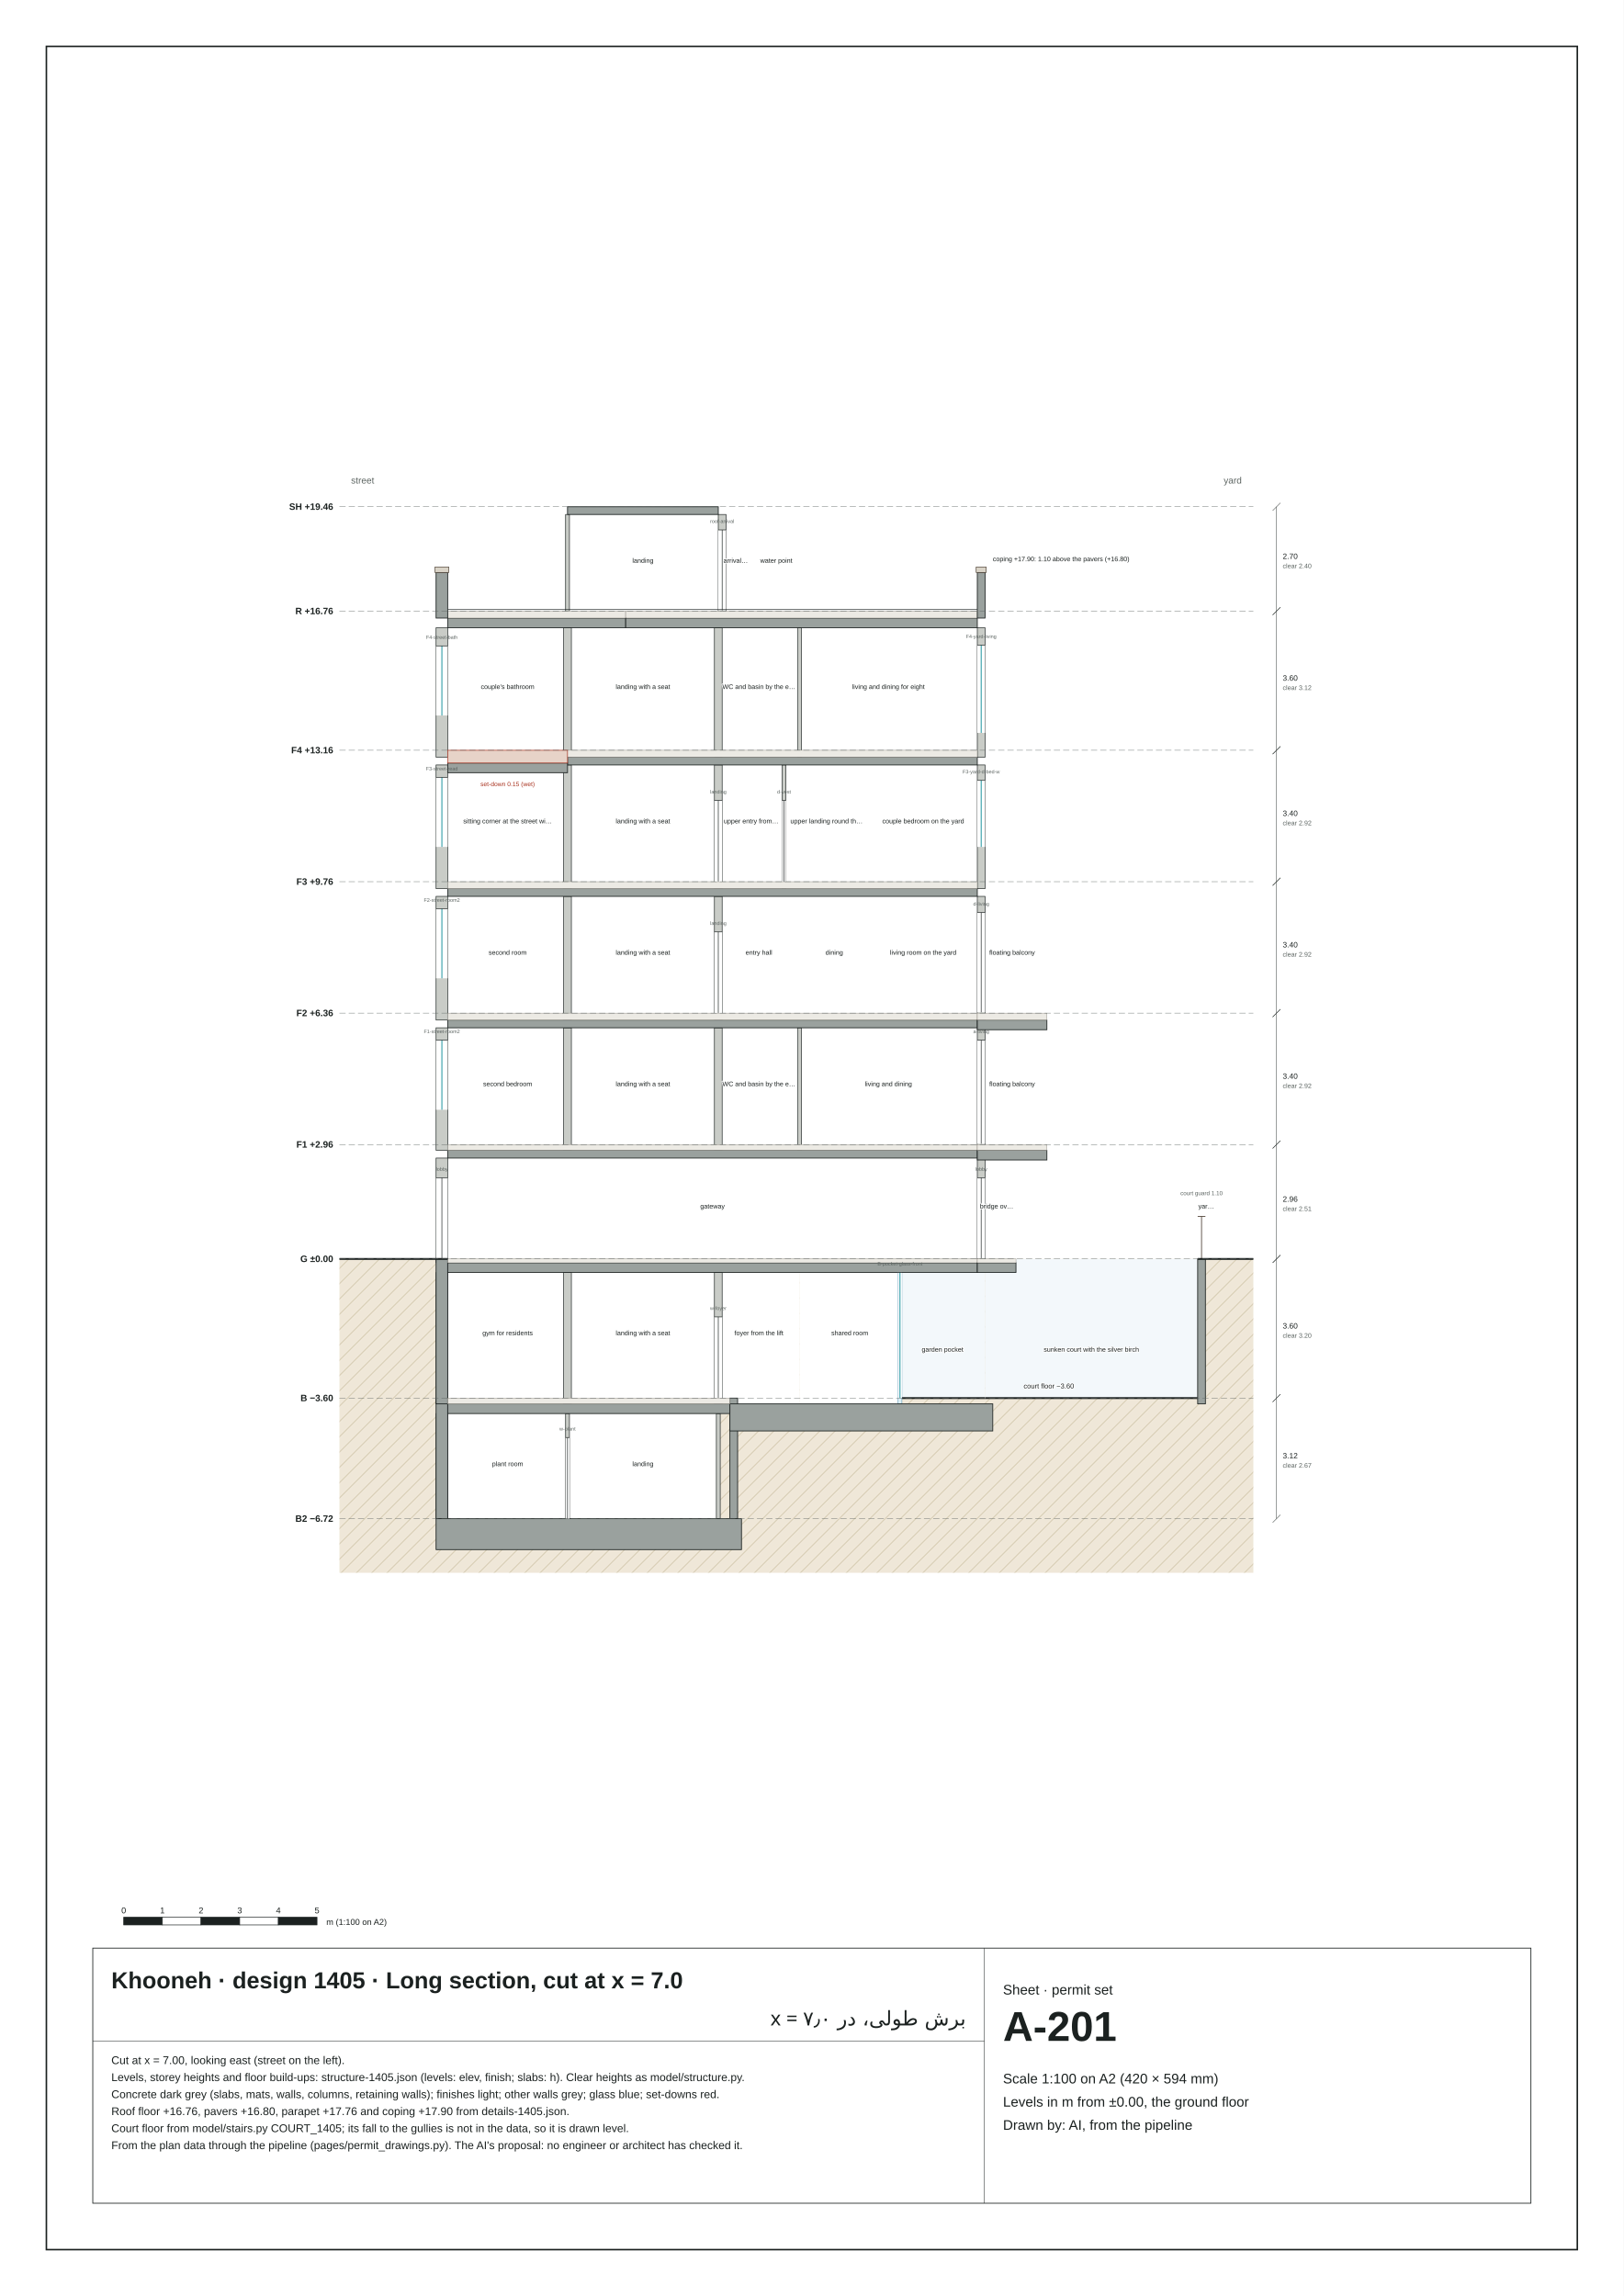
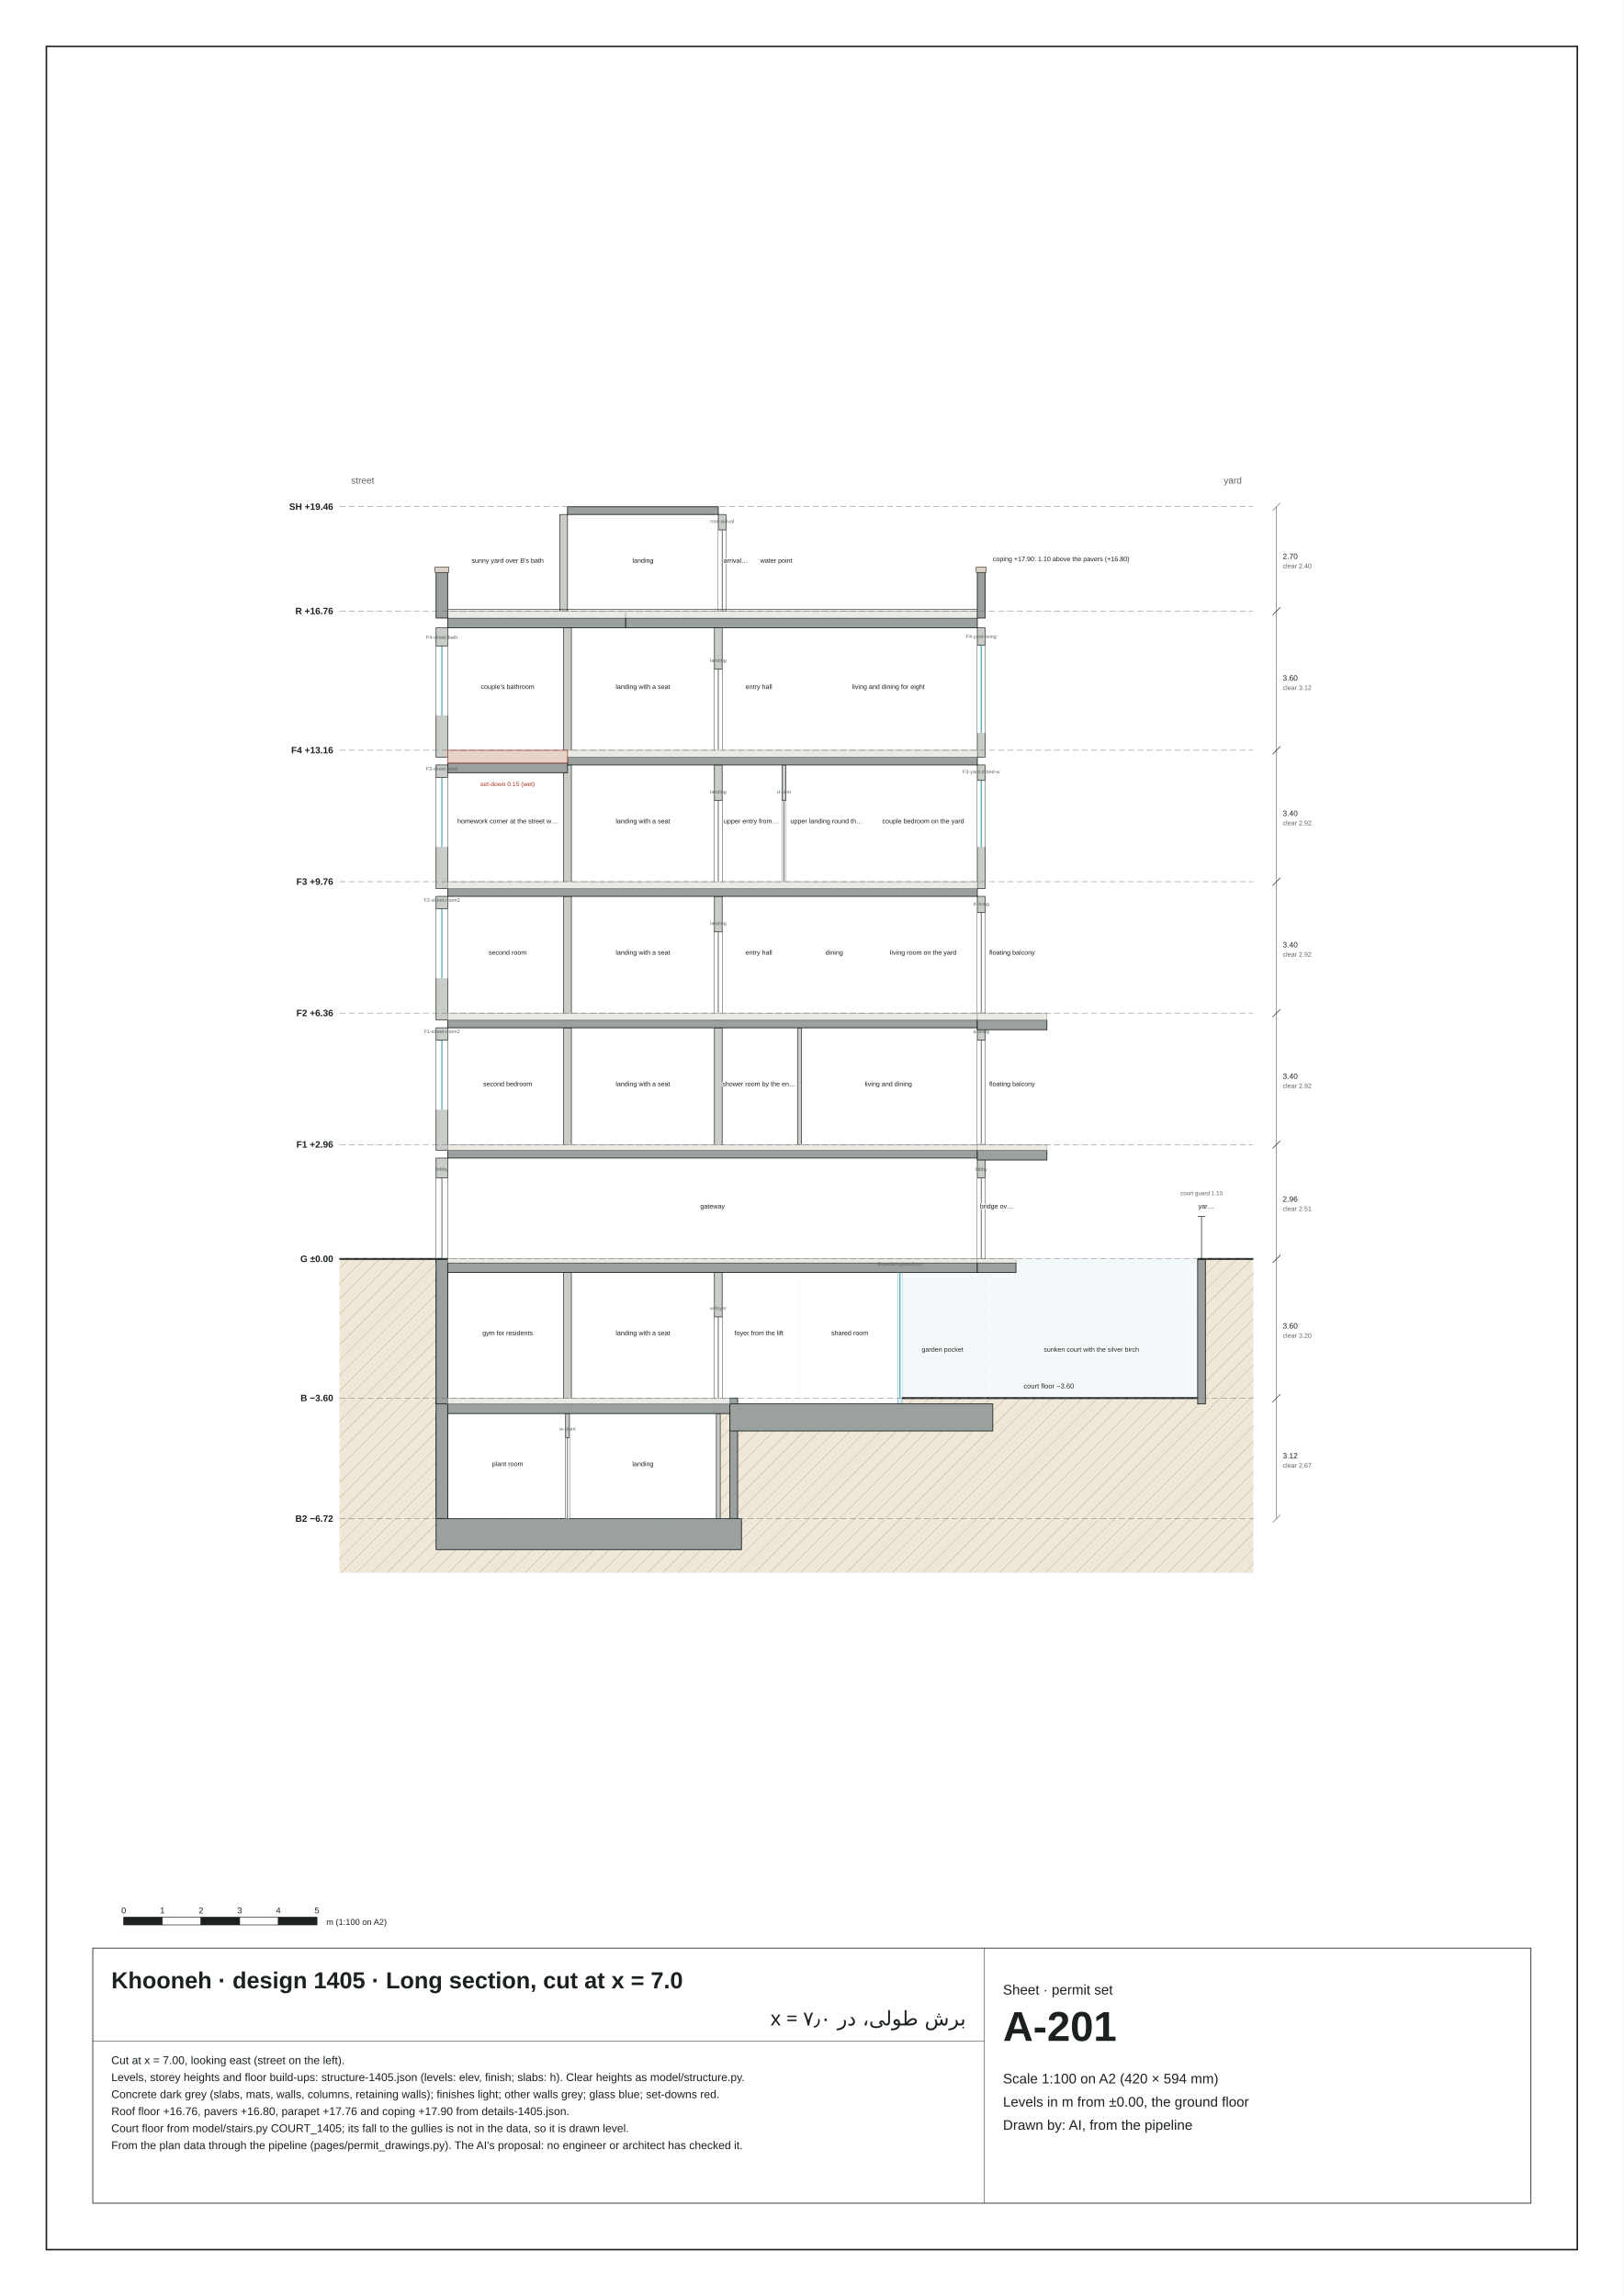
<svg xmlns="http://www.w3.org/2000/svg" width="420mm" height="594mm" viewBox="0 0 2100 2970">
  <style>svg{background:#fff}.frame{fill:none;stroke:#1B2120;stroke-width:2}.tb{fill:#fff;stroke:#1B2120;stroke-width:1}.tb-l{stroke:#1B2120;stroke-width:.6}.tbt{font-family:'Helvetica Neue',Arial,sans-serif;fill:#1B2120}.tbf{font-family:'Vazirmatn','Tahoma',sans-serif;fill:#1B2120;direction:rtl;unicode-bidi:embed}.t{font-family:'Helvetica Neue',Arial,sans-serif;fill:#1B2120;paint-order:stroke;stroke:#fff;stroke-width:2.2;stroke-linejoin:round}.t-m{font-family:'Helvetica Neue',Arial,sans-serif;fill:#5C6461}.t-r{font-family:'Helvetica Neue',Arial,sans-serif;fill:#A8321F}.earth{fill:url(#earth);stroke:none}.room{fill:#fff;stroke:none}.sky{fill:#F3F8FB;stroke:none}.conc{fill:#9AA19E;stroke:#1B2120;stroke-width:1}.wall{fill:#C9CCC7;stroke:#1B2120;stroke-width:.8}.glassw{fill:#DDEFF7;stroke:#4A88A8;stroke-width:.6}.fin{fill:#ECEAE4;stroke:#6E6A62;stroke-width:.4}.sd{fill:#E7D3C8;stroke:#A8321F;stroke-width:.8}.gap{fill:#fff;stroke:none}.glz{stroke:#0E8C98;stroke-width:1.1}.leaf{stroke:#1B2120;stroke-width:.8}.datum{stroke:#5C6461;stroke-width:.5;stroke-dasharray:8 4}.ground{stroke:#1B2120;stroke-width:2.4}.dim{stroke:#3A413E;stroke-width:.6;fill:none}.brick{fill:url(#brick);stroke:#6B5134;stroke-width:.8}.void{fill:#3A413E;fill-opacity:.16;stroke:#3A413E;stroke-width:.6}.under{fill:none;stroke:#5C6461;stroke-width:.8;stroke-dasharray:6 4}.slabedge{fill:#D8C49A;stroke:#6B5134;stroke-width:.6}.coping{fill:#D9D3C7;stroke:#4B3F33;stroke-width:.8}.win{fill:#DDEFF7;stroke:#4B3F33;stroke-width:1}.sash{stroke:#4B3F33;stroke-width:.6;fill:none}.swing{stroke:#4B3F33;stroke-width:.6;stroke-dasharray:4 3;fill:none}.door{fill:#E8DCCB;stroke:#4B3F33;stroke-width:1}.rail{stroke:#4B3F33;stroke-width:1;fill:none}.party{fill:url(#party);stroke:#1B2120;stroke-width:.8}.party-up{fill:url(#partyup);stroke:#A8321F;stroke-width:1}.beyond{fill:none;stroke:#5C6461;stroke-width:.7;stroke-dasharray:3 3}.plot{fill:none;stroke:#1B2120;stroke-width:2;stroke-dasharray:18 5 3 5}.bldg{fill:#C9CCC7;stroke:#1B2120;stroke-width:1.6}.court{fill:#DCEACF;stroke:#4E7A3A;stroke-width:1.2}.yard{fill:#EEF2EA;stroke:none}.proj{fill:none;stroke:#1B2120;stroke-width:1;stroke-dasharray:8 4}.north{fill:#1B2120}.north-ring{fill:#fff;stroke:#1B2120;stroke-width:1}</style>
  <defs>
    <pattern id="earth" width="14" height="14" patternUnits="userSpaceOnUse" patternTransform="rotate(45)">
      <rect width="14" height="14" fill="#EFE7D8" />
      <line x1="0" y1="0" x2="0" y2="14" stroke="#B9A985" stroke-width="1" />
    </pattern>
    <pattern id="brick" width="12" height="6" patternUnits="userSpaceOnUse">
      <rect width="12" height="6" fill="#E3CDA0" />
      <path d="M0 6H12M6 0V3M0 3H12M0 3V6M12 3V6" stroke="#B89A66" stroke-width=".4" fill="none" />
    </pattern>
    <pattern id="party" width="8" height="8" patternUnits="userSpaceOnUse" patternTransform="rotate(45)">
      <rect width="8" height="8" fill="#D5D8D3" />
      <line x1="0" y1="0" x2="0" y2="8" stroke="#8A918E" stroke-width="1.2" />
    </pattern>
    <pattern id="partyup" width="8" height="8" patternUnits="userSpaceOnUse" patternTransform="rotate(-45)">
      <rect width="8" height="8" fill="#ECDDD6" />
      <line x1="0" y1="0" x2="0" y2="8" stroke="#B98A7A" stroke-width="1.2" />
    </pattern>
  </defs>
  <rect width="2100" height="2970" fill="#fff" />
  <rect class="frame" x="60" y="60" width="1980" height="2850" />
  <g class="section" data-axis="x" data-at="7.00">
    <rect class="earth" x="439" y="1628.5" width="1182" height="406" />
    <rect class="room" x="734" y="1828.5" width="195" height="136" data-room="landing" />
    <rect class="room" x="579" y="1828.5" width="155" height="136" data-room="w-plant" />
    <rect class="room" x="734" y="1646" width="195" height="170" data-room="landing" />
    <rect class="sky" x="1274" y="1628.5" width="275" height="180" data-room="sunken-garden" />
    <line class="ground" x1="1274" y1="1808.5" x2="1549" y2="1808.5" />
    <rect class="room" x="929" y="1646" width="105" height="170" data-room="w-foyer" />
    <rect class="sky" x="1164" y="1628.5" width="110" height="180" data-room="w-green" />
    <line class="ground" x1="1164" y1="1808.5" x2="1274" y2="1808.5" />
    <rect class="room" x="579" y="1646" width="155" height="170" data-room="w-gym" />
    <rect class="room" x="1034" y="1646" width="130" height="170" data-room="w-room" />
    <rect class="wall" x="731.5" y="1828.5" width="5" height="136" />
    <rect class="wall" x="926.5" y="1828.5" width="5" height="136" />
    <rect class="wall" x="564" y="1828.5" width="15" height="136" />
    <rect class="wall" x="729" y="1646" width="10" height="170" />
    <rect class="wall" x="924" y="1646" width="10" height="170" />
    <rect class="wall" x="564" y="1646" width="15" height="170" />
    <rect class="glassw" x="1161.5" y="1646" width="5" height="170" />
    <rect class="wall" x="564" y="1498" width="15" height="135.5" />
    <rect class="wall" x="1264" y="1498" width="10" height="135.5" />
    <rect class="wall" x="729" y="1329.5" width="10" height="158.5" />
    <rect class="wall" x="924" y="1329.5" width="10" height="158.5" />
    <rect class="wall" x="564" y="1329.5" width="15" height="158.5" />
    <rect class="wall" x="1031.5" y="1329.5" width="5" height="158.5" />
    <rect class="wall" x="1264" y="1329.5" width="10" height="158.5" />
    <rect class="wall" x="729" y="1159.5" width="10" height="160" />
    <rect class="wall" x="924" y="1159.5" width="10" height="160" />
    <rect class="wall" x="564" y="1159.5" width="15" height="160" />
    <rect class="wall" x="1264" y="1159.5" width="10" height="160" />
    <rect class="wall" x="729" y="989.5" width="10" height="160" />
    <rect class="wall" x="924" y="989.5" width="10" height="160" />
    <rect class="wall" x="564" y="989.5" width="15" height="160" />
    <rect class="wall" x="1011.5" y="989.5" width="5" height="160" />
    <rect class="wall" x="1264" y="989.5" width="10" height="160" />
    <rect class="wall" x="729" y="812" width="10" height="167.5" />
    <rect class="wall" x="924" y="812" width="10" height="167.5" />
    <rect class="wall" x="564" y="812" width="15" height="167.5" />
-     <rect class="wall" x="1031.5" y="812" width="5" height="167.5" />
    <rect class="wall" x="1264" y="812" width="10" height="167.5" />
-     <rect class="wall" x="731.5" y="665.5" width="5" height="134" />
+     <rect class="wall" x="724" y="665.5" width="10" height="134" />
    <rect class="wall" x="929" y="665.5" width="10" height="134" />
    <rect class="conc" x="564" y="1808.5" width="15" height="156" data-el="RW-N2" />
    <rect class="conc" x="944" y="1808.5" width="10" height="156" data-el="RW-step" />
    <rect class="conc" x="564" y="1628.5" width="15" height="187.5" data-el="RW-N2" />
    <rect class="conc" x="1549" y="1628.5" width="10" height="187.5" data-el="RW-court-S" />
    <line class="rail" x1="1549" y1="1573.5" x2="1559" y2="1573.5" />
    <line class="rail" x1="1554" y1="1628.5" x2="1554" y2="1573.5" />
    <rect class="conc" x="564" y="1964.5" width="395" height="40" data-el="M-2" />
    <rect class="conc" x="944" y="1816" width="340" height="35" data-el="M-1" />
    <rect class="conc" x="579" y="1816" width="365" height="12.5" data-slab="B" />
    <rect class="fin" x="579" y="1808.5" width="365" height="7.5" />
    <rect class="conc" x="579" y="1633.5" width="685" height="12.5" data-slab="G" />
    <rect class="fin" x="579" y="1628.5" width="685" height="5" />
    <rect class="conc" x="1264" y="1633.5" width="50" height="12.5" data-slab="G" />
    <rect class="fin" x="1264" y="1628.5" width="50" height="5" />
    <rect class="conc" x="579" y="1488" width="685" height="10" data-slab="F1" />
    <rect class="fin" x="579" y="1480.5" width="685" height="7.5" />
    <rect class="conc" x="1264" y="1488" width="90" height="12.5" data-slab="F1" />
    <rect class="fin" x="1264" y="1480.5" width="90" height="7.5" />
    <rect class="conc" x="579" y="1319.5" width="685" height="10" data-slab="F2" />
    <rect class="fin" x="579" y="1310.5" width="685" height="9" />
    <rect class="conc" x="1264" y="1319.5" width="90" height="12.5" data-slab="F2" />
    <rect class="fin" x="1264" y="1310.5" width="90" height="9" />
    <rect class="conc" x="579" y="1149.5" width="685" height="10" data-slab="F3" />
    <rect class="fin" x="579" y="1140.5" width="685" height="9" />
    <rect class="conc" x="734" y="979.5" width="530" height="10" data-slab="F4" />
    <rect class="fin" x="734" y="970.5" width="530" height="9" />
    <rect class="conc" x="579" y="987" width="155" height="12.5" data-slab="F4" data-setdown="SD-F4-bath2" />
    <rect class="sd" x="579" y="970.5" width="155" height="16.5" />
    <rect class="conc" x="809" y="799.5" width="455" height="12.5" data-slab="R" />
    <rect class="fin" x="809" y="790.5" width="455" height="9" />
    <rect class="conc" x="579" y="799.5" width="230" height="12.5" data-slab="R" />
    <rect class="fin" x="579" y="790.5" width="230" height="9" />
    <rect class="conc" x="734" y="655.5" width="195" height="10" data-slab="SH" />
    <g class="opening" data-open="B2:landing|w-plant">
      <rect class="gap" x="731.5" y="1859.5" width="5" height="105" />
      <line class="leaf" x1="734" y1="1964.5" x2="734" y2="1859.5" />
      <line class="leaf" x1="731.5" y1="1859.5" x2="736.5" y2="1859.5" />
    </g>
    <g class="opening" data-open="B-pocket-glass-front">
      <rect class="gap" x="1161.5" y="1646" width="5" height="162.5" />
      <line class="glz" x1="1164" y1="1808.5" x2="1164" y2="1646" />
      <line class="leaf" x1="1161.5" y1="1646" x2="1166.5" y2="1646" />
    </g>
    <g class="opening" data-open="B:landing|w-foyer">
      <rect class="gap" x="924" y="1703.5" width="10" height="105" />
      <line class="leaf" x1="929" y1="1808.5" x2="929" y2="1703.5" />
      <line class="leaf" x1="924" y1="1703.5" x2="934" y2="1703.5" />
    </g>
    <g class="opening" data-open="G:None|lobby">
      <rect class="gap" x="564" y="1523.5" width="15" height="104" />
      <line class="leaf" x1="571.5" y1="1627.5" x2="571.5" y2="1523.5" />
      <line class="leaf" x1="564" y1="1523.5" x2="579" y2="1523.5" />
    </g>
    <g class="opening" data-open="G:bridge|lobby">
      <rect class="gap" x="1264" y="1523.5" width="10" height="104" />
      <line class="leaf" x1="1269" y1="1627.5" x2="1269" y2="1523.5" />
      <line class="leaf" x1="1264" y1="1523.5" x2="1274" y2="1523.5" />
    </g>
    <g class="opening" data-open="F1-street-room2">
      <rect class="gap" x="564" y="1345.5" width="15" height="90" />
      <line class="glz" x1="571.5" y1="1435.5" x2="571.5" y2="1345.5" />
      <line class="leaf" x1="564" y1="1345.5" x2="579" y2="1345.5" />
    </g>
    <g class="opening" data-open="F1:a-balcony|a-living">
      <rect class="gap" x="1264" y="1345.5" width="10" height="134" />
      <line class="leaf" x1="1269" y1="1479.5" x2="1269" y2="1345.5" />
      <line class="leaf" x1="1264" y1="1345.5" x2="1274" y2="1345.5" />
    </g>
    <g class="opening" data-open="F2-street-room2">
      <rect class="gap" x="564" y="1175.5" width="15" height="90" />
      <line class="glz" x1="571.5" y1="1265.5" x2="571.5" y2="1175.5" />
      <line class="leaf" x1="564" y1="1175.5" x2="579" y2="1175.5" />
    </g>
    <g class="opening" data-open="F2:d-balcony|d-living">
      <rect class="gap" x="1264" y="1180.5" width="10" height="129" />
      <line class="leaf" x1="1269" y1="1309.5" x2="1269" y2="1180.5" />
      <line class="leaf" x1="1264" y1="1180.5" x2="1274" y2="1180.5" />
    </g>
    <g class="opening" data-open="F2:d-entry|landing">
      <rect class="gap" x="924" y="1205.5" width="10" height="105" />
      <line class="leaf" x1="929" y1="1310.5" x2="929" y2="1205.5" />
      <line class="leaf" x1="924" y1="1205.5" x2="934" y2="1205.5" />
    </g>
    <g class="opening" data-open="F3-street-read">
      <rect class="gap" x="564" y="1005.5" width="15" height="90" />
      <line class="glz" x1="571.5" y1="1095.5" x2="571.5" y2="1005.5" />
      <line class="leaf" x1="564" y1="1005.5" x2="579" y2="1005.5" />
    </g>
    <g class="opening" data-open="F3-yard-d-bed-w">
      <rect class="gap" x="1264" y="1009.5" width="10" height="86" />
      <line class="glz" x1="1269" y1="1095.5" x2="1269" y2="1009.5" />
      <line class="leaf" x1="1264" y1="1009.5" x2="1274" y2="1009.5" />
    </g>
    <g class="opening" data-open="F3:d-hall|d-vest">
      <rect class="gap" x="1011.5" y="1035.5" width="5" height="105" />
      <line class="leaf" x1="1014" y1="1140.5" x2="1014" y2="1035.5" />
      <line class="leaf" x1="1011.5" y1="1035.5" x2="1016.5" y2="1035.5" />
    </g>
    <g class="opening" data-open="F3:d-vest|landing">
      <rect class="gap" x="924" y="1035.5" width="10" height="105" />
      <line class="leaf" x1="929" y1="1140.5" x2="929" y2="1035.5" />
      <line class="leaf" x1="924" y1="1035.5" x2="934" y2="1035.5" />
    </g>
    <g class="opening" data-open="F4-street-bath">
      <rect class="gap" x="564" y="835.5" width="15" height="90" />
      <line class="glz" x1="571.5" y1="925.5" x2="571.5" y2="835.5" />
      <line class="leaf" x1="564" y1="835.5" x2="579" y2="835.5" />
    </g>
    <g class="opening" data-open="F4-yard-living">
      <rect class="gap" x="1264" y="834.5" width="10" height="113.5" />
      <line class="glz" x1="1269" y1="948" x2="1269" y2="834.5" />
      <line class="leaf" x1="1264" y1="834.5" x2="1274" y2="834.5" />
+     </g>
+     <g class="opening" data-open="F4:b-hall3|landing">
+       <rect class="gap" x="924" y="865.5" width="10" height="105" />
+       <line class="leaf" x1="929" y1="970.5" x2="929" y2="865.5" />
+       <line class="leaf" x1="924" y1="865.5" x2="934" y2="865.5" />
    </g>
    <g class="opening" data-open="R:landing|roof-arrival">
      <rect class="gap" x="929" y="685.5" width="10" height="104" />
      <line class="leaf" x1="934" y1="789.5" x2="934" y2="685.5" />
      <line class="leaf" x1="929" y1="685.5" x2="939" y2="685.5" />
    </g>
    <line class="leaf" x1="579" y1="788.5" x2="1264" y2="788.5" />
    <rect class="conc" x="564" y="740.5" width="15" height="59" data-el="parapet" />
    <rect class="coping" x="562.5" y="733.5" width="18" height="7" />
    <rect class="conc" x="1264" y="740.5" width="10" height="59" data-el="parapet" />
    <rect class="coping" x="1262.5" y="733.5" width="13" height="7" />
    <line class="ground" x1="439" y1="1628.5" x2="579" y2="1628.5" />
    <line class="ground" x1="1549" y1="1628.5" x2="1621" y2="1628.5" />
    <g class="lvl" data-level="B2" data-z="-6.72">
      <line class="datum" x1="439" y1="1964.5" x2="1621" y2="1964.5" />
      <text class="t" x="431" y="1968.5" font-size="12" text-anchor="end" font-weight="600">B2 −6.72</text>
    </g>
    <g class="lvl" data-level="B" data-z="-3.60">
      <line class="datum" x1="439" y1="1808.5" x2="1621" y2="1808.5" />
      <text class="t" x="431" y="1812.5" font-size="12" text-anchor="end" font-weight="600">B −3.60</text>
    </g>
    <g class="lvl" data-level="G" data-z="0.00">
      <line class="datum" x1="439" y1="1628.5" x2="1621" y2="1628.5" />
      <text class="t" x="431" y="1632.5" font-size="12" text-anchor="end" font-weight="600">G ±0.00</text>
    </g>
    <g class="lvl" data-level="F1" data-z="2.96">
      <line class="datum" x1="439" y1="1480.5" x2="1621" y2="1480.5" />
      <text class="t" x="431" y="1484.5" font-size="12" text-anchor="end" font-weight="600">F1 +2.96</text>
    </g>
    <g class="lvl" data-level="F2" data-z="6.36">
      <line class="datum" x1="439" y1="1310.5" x2="1621" y2="1310.5" />
      <text class="t" x="431" y="1314.5" font-size="12" text-anchor="end" font-weight="600">F2 +6.36</text>
    </g>
    <g class="lvl" data-level="F3" data-z="9.76">
      <line class="datum" x1="439" y1="1140.5" x2="1621" y2="1140.5" />
      <text class="t" x="431" y="1144.5" font-size="12" text-anchor="end" font-weight="600">F3 +9.76</text>
    </g>
    <g class="lvl" data-level="F4" data-z="13.16">
      <line class="datum" x1="439" y1="970.5" x2="1621" y2="970.5" />
      <text class="t" x="431" y="974.5" font-size="12" text-anchor="end" font-weight="600">F4 +13.16</text>
    </g>
    <g class="lvl" data-level="R" data-z="16.76">
      <line class="datum" x1="439" y1="790.5" x2="1621" y2="790.5" />
      <text class="t" x="431" y="794.5" font-size="12" text-anchor="end" font-weight="600">R +16.76</text>
    </g>
    <g class="lvl" data-level="SH" data-z="19.46">
      <line class="datum" x1="439" y1="655.5" x2="1621" y2="655.5" />
      <text class="t" x="431" y="659.5" font-size="12" text-anchor="end" font-weight="600">SH +19.46</text>
    </g>
    <line class="dim" x1="1651" y1="1964.5" x2="1651" y2="655.5" />
    <line class="dim" x1="1646" y1="1969.5" x2="1656" y2="1959.5" />
    <line class="dim" x1="1646" y1="1813.5" x2="1656" y2="1803.5" />
    <text class="t" x="1659" y="1886.5" font-size="10" data-storey="B2">3.12</text>
    <text class="t-m" x="1659" y="1898.5" font-size="8.5">clear 2.67</text>
    <line class="dim" x1="1646" y1="1813.5" x2="1656" y2="1803.5" />
    <line class="dim" x1="1646" y1="1633.5" x2="1656" y2="1623.5" />
    <text class="t" x="1659" y="1718.5" font-size="10" data-storey="B">3.60</text>
    <text class="t-m" x="1659" y="1730.5" font-size="8.5">clear 3.20</text>
    <line class="dim" x1="1646" y1="1633.5" x2="1656" y2="1623.5" />
    <line class="dim" x1="1646" y1="1485.5" x2="1656" y2="1475.5" />
    <text class="t" x="1659" y="1554.5" font-size="10" data-storey="G">2.96</text>
    <text class="t-m" x="1659" y="1566.5" font-size="8.5">clear 2.51</text>
    <line class="dim" x1="1646" y1="1485.5" x2="1656" y2="1475.5" />
    <line class="dim" x1="1646" y1="1315.5" x2="1656" y2="1305.5" />
    <text class="t" x="1659" y="1395.5" font-size="10" data-storey="F1">3.40</text>
    <text class="t-m" x="1659" y="1407.5" font-size="8.5">clear 2.92</text>
    <line class="dim" x1="1646" y1="1315.5" x2="1656" y2="1305.5" />
    <line class="dim" x1="1646" y1="1145.5" x2="1656" y2="1135.5" />
    <text class="t" x="1659" y="1225.5" font-size="10" data-storey="F2">3.40</text>
    <text class="t-m" x="1659" y="1237.5" font-size="8.5">clear 2.92</text>
    <line class="dim" x1="1646" y1="1145.5" x2="1656" y2="1135.5" />
    <line class="dim" x1="1646" y1="975.5" x2="1656" y2="965.5" />
    <text class="t" x="1659" y="1055.5" font-size="10" data-storey="F3">3.40</text>
    <text class="t-m" x="1659" y="1067.5" font-size="8.5">clear 2.92</text>
    <line class="dim" x1="1646" y1="975.5" x2="1656" y2="965.5" />
    <line class="dim" x1="1646" y1="795.5" x2="1656" y2="785.5" />
    <text class="t" x="1659" y="880.5" font-size="10" data-storey="F4">3.60</text>
    <text class="t-m" x="1659" y="892.5" font-size="8.5">clear 3.12</text>
    <line class="dim" x1="1646" y1="795.5" x2="1656" y2="785.5" />
    <line class="dim" x1="1646" y1="660.5" x2="1656" y2="650.5" />
    <text class="t" x="1659" y="723" font-size="10" data-storey="R">2.70</text>
    <text class="t-m" x="1659" y="735" font-size="8.5">clear 2.40</text>
    <text class="t-m" x="454" y="625.5" font-size="12" text-anchor="start">street</text>
    <text class="t-m" x="1606" y="625.5" font-size="12" text-anchor="end">yard</text>
    <text class="t" x="831.5" y="1896.5" font-size="8.5" text-anchor="middle" data-label="landing">landing</text>
    <text class="t" x="656.5" y="1896.5" font-size="8.5" text-anchor="middle" data-label="w-plant">plant room</text>
    <text class="t" x="831.5" y="1727.2" font-size="8.5" text-anchor="middle" data-label="landing">landing with a seat</text>
    <text class="t" x="1411.5" y="1748.5" font-size="8.5" text-anchor="middle" data-label="sunken-garden">sunken court with the silver birch</text>
    <text class="t" x="981.5" y="1727.2" font-size="8.5" text-anchor="middle" data-label="w-foyer">foyer from the lift</text>
    <text class="t" x="1219" y="1748.5" font-size="8.5" text-anchor="middle" data-label="w-green">garden pocket</text>
    <text class="t" x="656.5" y="1727.2" font-size="8.5" text-anchor="middle" data-label="w-gym">gym for residents</text>
    <text class="t" x="1099" y="1727.2" font-size="8.5" text-anchor="middle" data-label="w-room">shared room</text>
    <text class="t" x="1289" y="1563.2" font-size="8.5" text-anchor="middle" data-label="bridge">bridge ov…</text>
    <text class="t" x="921.5" y="1563.2" font-size="8.5" text-anchor="middle" data-label="lobby">gateway</text>
    <text class="t" x="1560" y="1563.2" font-size="8.5" text-anchor="middle" data-label="yard">yar…</text>
    <text class="t" x="1309" y="1405" font-size="8.5" text-anchor="middle" data-label="a-balcony">floating balcony</text>
    <text class="t" x="1149" y="1405" font-size="8.5" text-anchor="middle" data-label="a-living">living and dining</text>
    <text class="t" x="656.5" y="1405" font-size="8.5" text-anchor="middle" data-label="a-room2">second bedroom</text>
-     <text class="t" x="981.5" y="1405" font-size="8.5" text-anchor="middle" data-label="a-wc">WC and basin by the e…</text>
+     <text class="t" x="981.5" y="1405" font-size="8.5" text-anchor="middle" data-label="a-wc">shower room by the en…</text>
    <text class="t" x="831.5" y="1405" font-size="8.5" text-anchor="middle" data-label="landing">landing with a seat</text>
    <text class="t" x="656.5" y="1235" font-size="8.5" text-anchor="middle" data-label="c-room2">second room</text>
    <text class="t" x="1309" y="1235" font-size="8.5" text-anchor="middle" data-label="d-balcony">floating balcony</text>
    <text class="t" x="1079" y="1235" font-size="8.5" text-anchor="middle" data-label="d-dining">dining</text>
    <text class="t" x="981.5" y="1235" font-size="8.5" text-anchor="middle" data-label="d-entry">entry hall</text>
    <text class="t" x="1194" y="1235" font-size="8.5" text-anchor="middle" data-label="d-living">living room on the yard</text>
    <text class="t" x="831.5" y="1235" font-size="8.5" text-anchor="middle" data-label="landing">landing with a seat</text>
-     <text class="t" x="656.5" y="1065" font-size="8.5" text-anchor="middle" data-label="b-read">sitting corner at the street wi…</text>
+     <text class="t" x="656.5" y="1065" font-size="8.5" text-anchor="middle" data-label="b-read">homework corner at the street w…</text>
    <text class="t" x="1194" y="1065" font-size="8.5" text-anchor="middle" data-label="d-bed">couple bedroom on the yard</text>
    <text class="t" x="1069" y="1065" font-size="8.5" text-anchor="middle" data-label="d-hall">upper landing round th…</text>
    <text class="t" x="971.5" y="1065" font-size="8.5" text-anchor="middle" data-label="d-vest">upper entry from…</text>
    <text class="t" x="831.5" y="1065" font-size="8.5" text-anchor="middle" data-label="landing">landing with a seat</text>
    <text class="t" x="656.5" y="891.2" font-size="8.5" text-anchor="middle" data-label="b-bath2">couple's bathroom</text>
+     <text class="t" x="981.5" y="891.2" font-size="8.5" text-anchor="middle" data-label="b-hall3">entry hall</text>
    <text class="t" x="1149" y="891.2" font-size="8.5" text-anchor="middle" data-label="b-living">living and dining for eight</text>
-     <text class="t" x="981.5" y="891.2" font-size="8.5" text-anchor="middle" data-label="b-wc">WC and basin by the e…</text>
    <text class="t" x="831.5" y="891.2" font-size="8.5" text-anchor="middle" data-label="landing">landing with a seat</text>
    <text class="t" x="831.5" y="728" font-size="8.5" text-anchor="middle" data-label="landing">landing</text>
    <text class="t" x="951.5" y="728" font-size="8.5" text-anchor="middle" data-label="roof-arrival">arrival…</text>
+     <text class="t" x="656.5" y="728" font-size="8.5" text-anchor="middle" data-label="roof-sun">sunny yard over B's bath</text>
    <text class="t" x="1004" y="728" font-size="8.5" text-anchor="middle" data-label="roof-tap">water point</text>
    <text class="t-m" x="1554" y="1546" font-size="7.5" text-anchor="middle">court guard 1.10</text>
    <text class="t-r" x="656.5" y="1017" font-size="8" text-anchor="middle">set-down 0.15 (wet)</text>
    <text class="t-m" x="734" y="1850.5" font-size="6.5" text-anchor="middle">w-plant</text>
    <text class="t-m" x="1164" y="1637" font-size="6.5" text-anchor="middle">B-pocket-glass-front</text>
    <text class="t-m" x="929" y="1694.5" font-size="6.5" text-anchor="middle">w-foyer</text>
    <text class="t-m" x="571.5" y="1514.5" font-size="6.5" text-anchor="middle">lobby</text>
    <text class="t-m" x="1269" y="1514.5" font-size="6.5" text-anchor="middle">lobby</text>
    <text class="t-m" x="571.5" y="1336.5" font-size="6.5" text-anchor="middle">F1-street-room2</text>
    <text class="t-m" x="1269" y="1336.5" font-size="6.5" text-anchor="middle">a-living</text>
    <text class="t-m" x="571.5" y="1166.5" font-size="6.5" text-anchor="middle">F2-street-room2</text>
    <text class="t-m" x="1269" y="1171.5" font-size="6.5" text-anchor="middle">d-living</text>
    <text class="t-m" x="929" y="1196.5" font-size="6.5" text-anchor="middle">landing</text>
    <text class="t-m" x="571.5" y="996.5" font-size="6.5" text-anchor="middle">F3-street-read</text>
    <text class="t-m" x="1269" y="1000.5" font-size="6.5" text-anchor="middle">F3-yard-d-bed-w</text>
    <text class="t-m" x="1014" y="1026.5" font-size="6.5" text-anchor="middle">d-vest</text>
    <text class="t-m" x="929" y="1026.5" font-size="6.5" text-anchor="middle">landing</text>
    <text class="t-m" x="571.5" y="826.5" font-size="6.5" text-anchor="middle">F4-street-bath</text>
    <text class="t-m" x="1269" y="825.5" font-size="6.5" text-anchor="middle">F4-yard-living</text>
+     <text class="t-m" x="929" y="856.5" font-size="6.5" text-anchor="middle">landing</text>
    <text class="t-m" x="934" y="676.5" font-size="6.5" text-anchor="middle">roof-arrival</text>
    <text class="t" x="1284" y="726" font-size="8.5" text-anchor="start">coping +17.90: 1.10 above the pavers (+16.80)</text>
    <text class="t" x="1356.5" y="1796" font-size="9" text-anchor="middle">court floor −3.60</text>
  </g>
  <rect x="160" y="2480" width="50" height="10" fill="#1B2120" stroke="#1B2120" stroke-width=".8" />
  <rect x="210" y="2480" width="50" height="10" fill="#fff" stroke="#1B2120" stroke-width=".8" />
  <rect x="260" y="2480" width="50" height="10" fill="#1B2120" stroke="#1B2120" stroke-width=".8" />
  <rect x="310" y="2480" width="50" height="10" fill="#fff" stroke="#1B2120" stroke-width=".8" />
  <rect x="360" y="2480" width="50" height="10" fill="#1B2120" stroke="#1B2120" stroke-width=".8" />
  <text class="tbt" x="160" y="2475" font-size="11" text-anchor="middle">0</text>
  <text class="tbt" x="210" y="2475" font-size="11" text-anchor="middle">1</text>
  <text class="tbt" x="260" y="2475" font-size="11" text-anchor="middle">2</text>
  <text class="tbt" x="310" y="2475" font-size="11" text-anchor="middle">3</text>
  <text class="tbt" x="360" y="2475" font-size="11" text-anchor="middle">4</text>
  <text class="tbt" x="410" y="2475" font-size="11" text-anchor="middle">5</text>
  <text class="tbt" x="422" y="2490" font-size="11">m  (1:100 on A2)</text>
  <rect class="tb" x="120" y="2520" width="1860" height="330" />
  <line class="tb-l" x1="1273.2" y1="2520" x2="1273.2" y2="2850" />
  <line class="tb-l" x1="120" y1="2640" x2="1273.2" y2="2640" />
  <text class="tbt" x="144" y="2572" font-size="30" font-weight="700">Khooneh · design 1405 · Long section, cut at x = 7.0</text>
  <text class="tbf" x="1249.2" y="2620" font-size="26" text-anchor="start">برش طولی، در x = ۷٫۰</text>
  <text class="tbt" x="144" y="2670" font-size="14.5">Cut at x = 7.00, looking east (street on the left).</text>
  <text class="tbt" x="144" y="2692" font-size="14.5">Levels, storey heights and floor build-ups: structure-1405.json (levels: elev, finish; slabs: h). Clear heights as model/structure.py.</text>
  <text class="tbt" x="144" y="2714" font-size="14.5">Concrete dark grey (slabs, mats, walls, columns, retaining walls); finishes light; other walls grey; glass blue; set-downs red.</text>
  <text class="tbt" x="144" y="2736" font-size="14.5">Roof floor +16.76, pavers +16.80, parapet +17.76 and coping +17.90 from details-1405.json.</text>
  <text class="tbt" x="144" y="2758" font-size="14.5">Court floor from model/stairs.py COURT_1405; its fall to the gullies is not in the data, so it is drawn level.</text>
  <text class="tbt" x="144" y="2780" font-size="14.5">From the plan data through the pipeline (pages/permit_drawings.py). The AI's proposal: no engineer or architect has checked it.</text>
  <text class="tbt" x="1297.2" y="2580" font-size="18">Sheet · permit set</text>
  <text class="tbt" x="1297.2" y="2640" font-size="54" font-weight="700">A-201</text>
  <text class="tbt" x="1297.2" y="2695" font-size="18">Scale 1:100 on A2 (420 × 594 mm)</text>
  <text class="tbt" x="1297.2" y="2725" font-size="18">Levels in m from ±0.00, the ground floor</text>
  <text class="tbt" x="1297.2" y="2755" font-size="18">Drawn by: AI, from the pipeline</text>
</svg>
